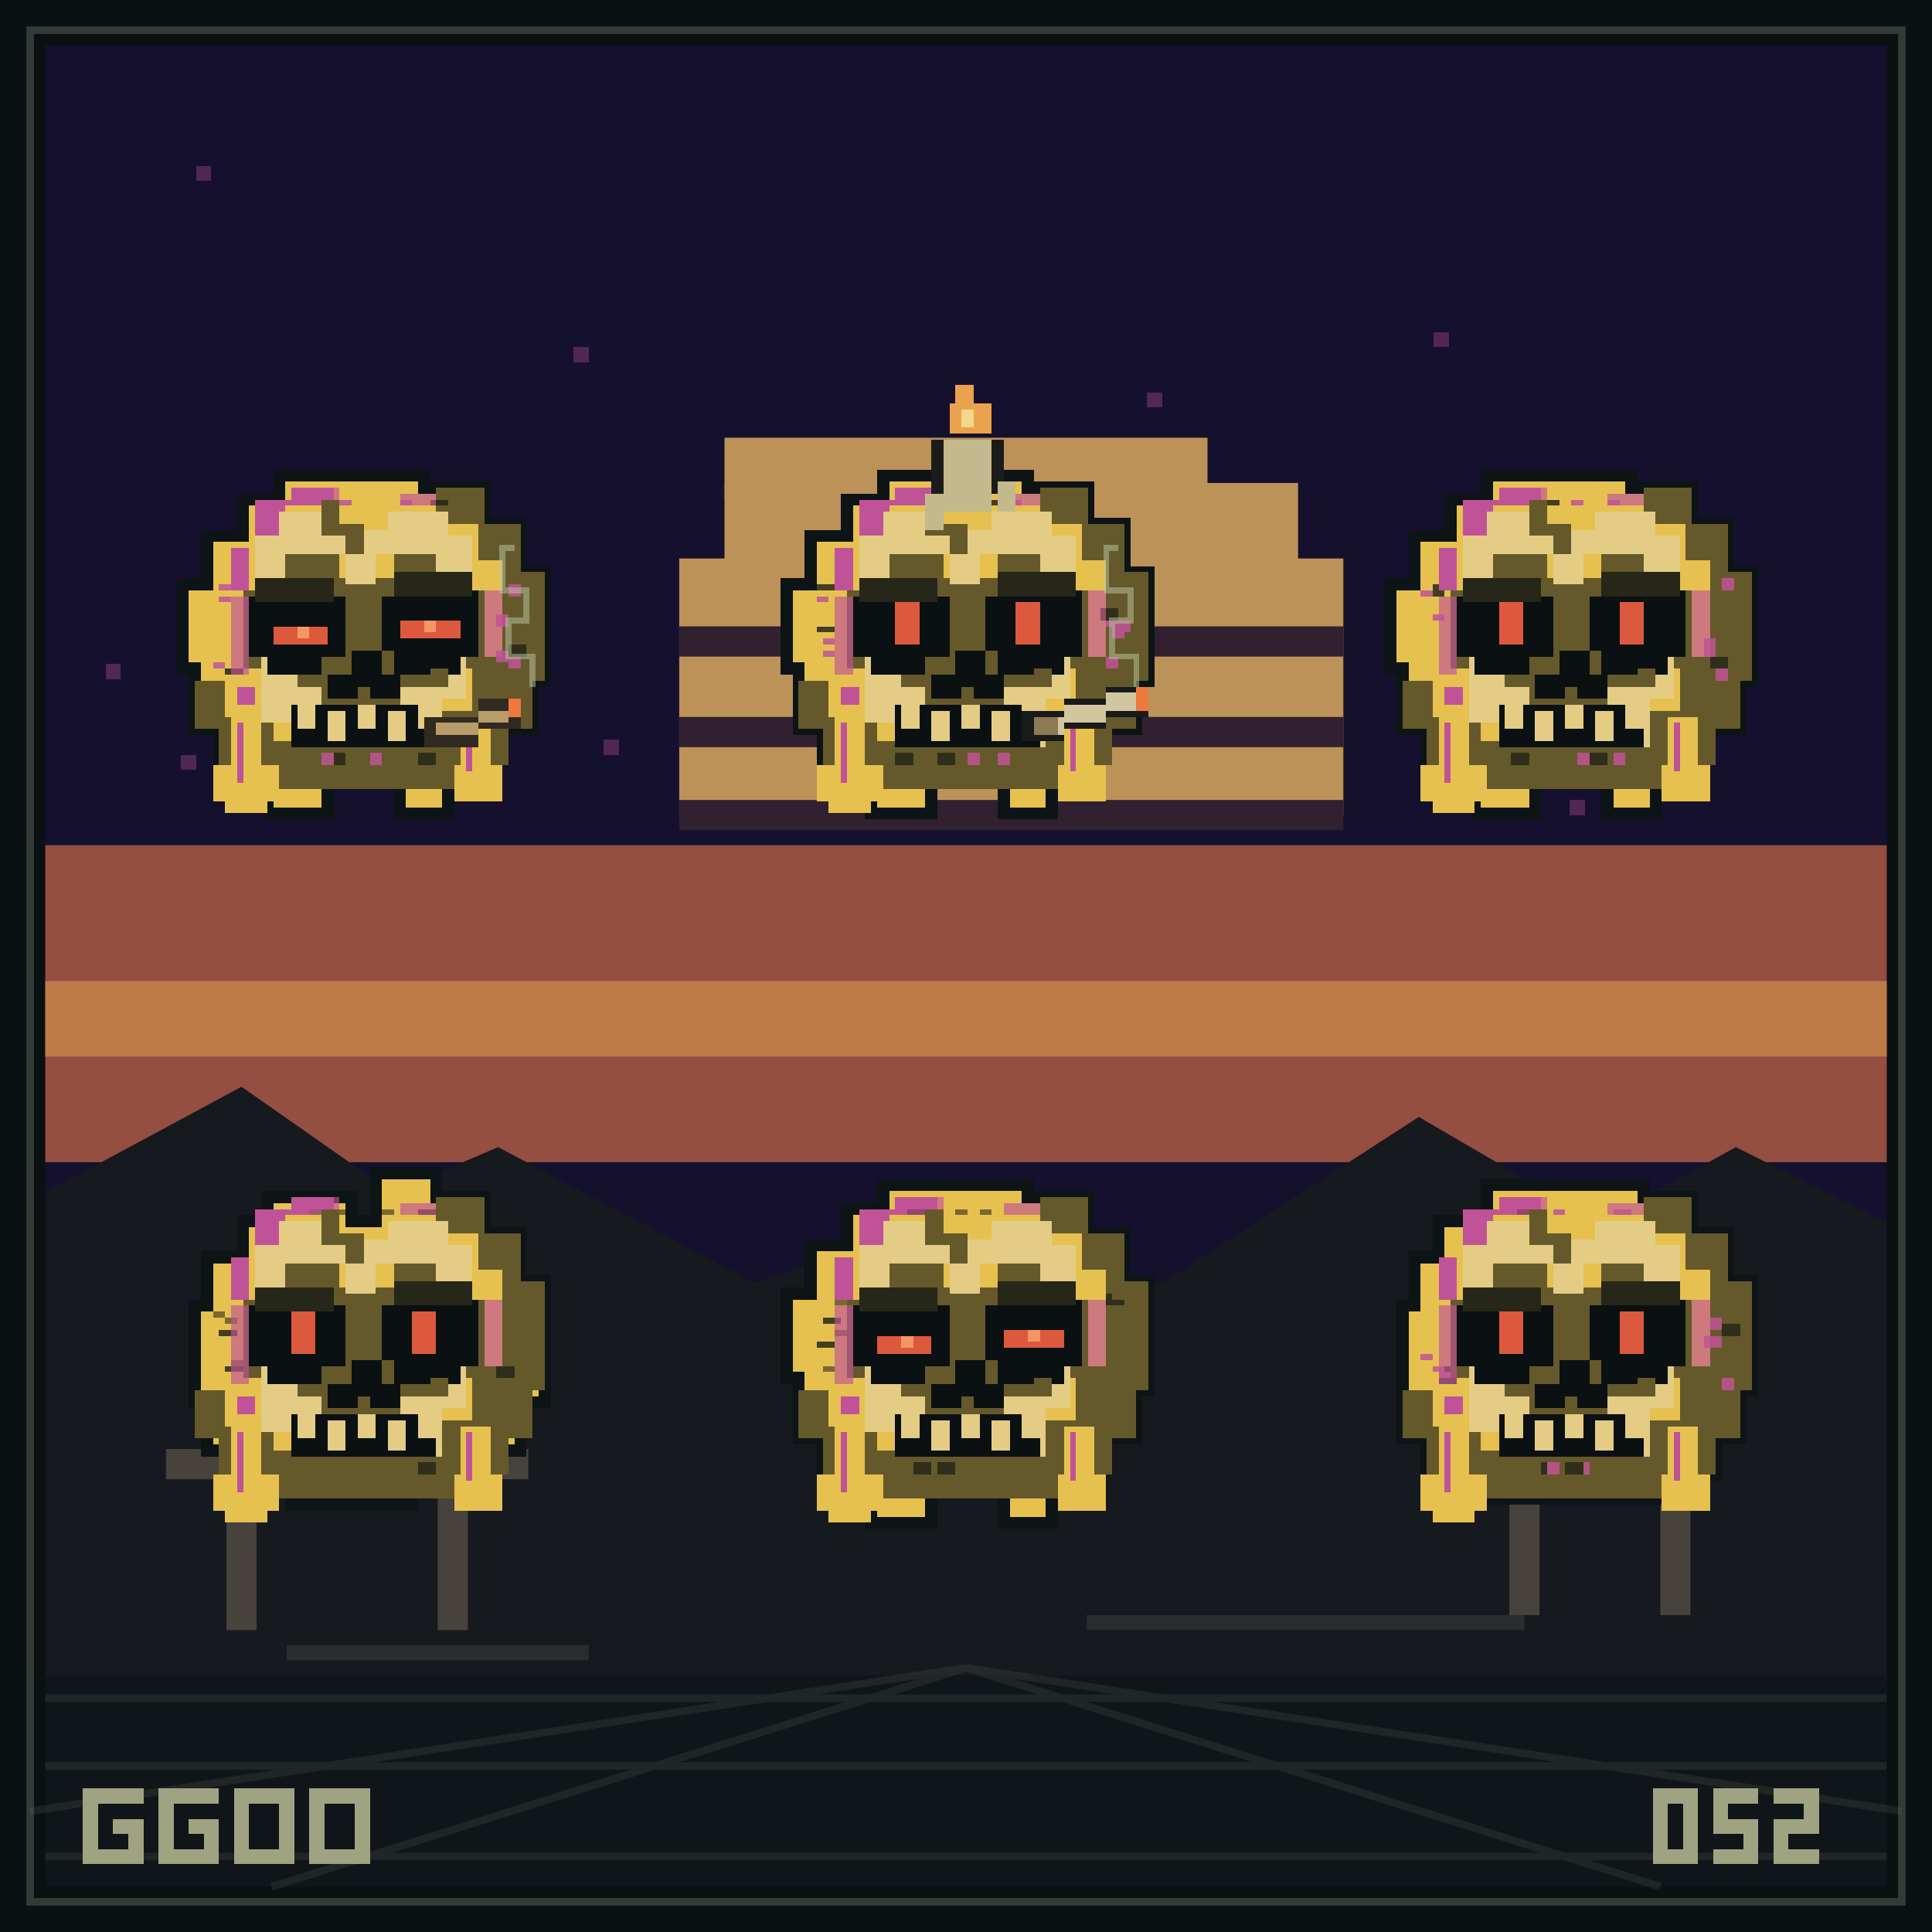
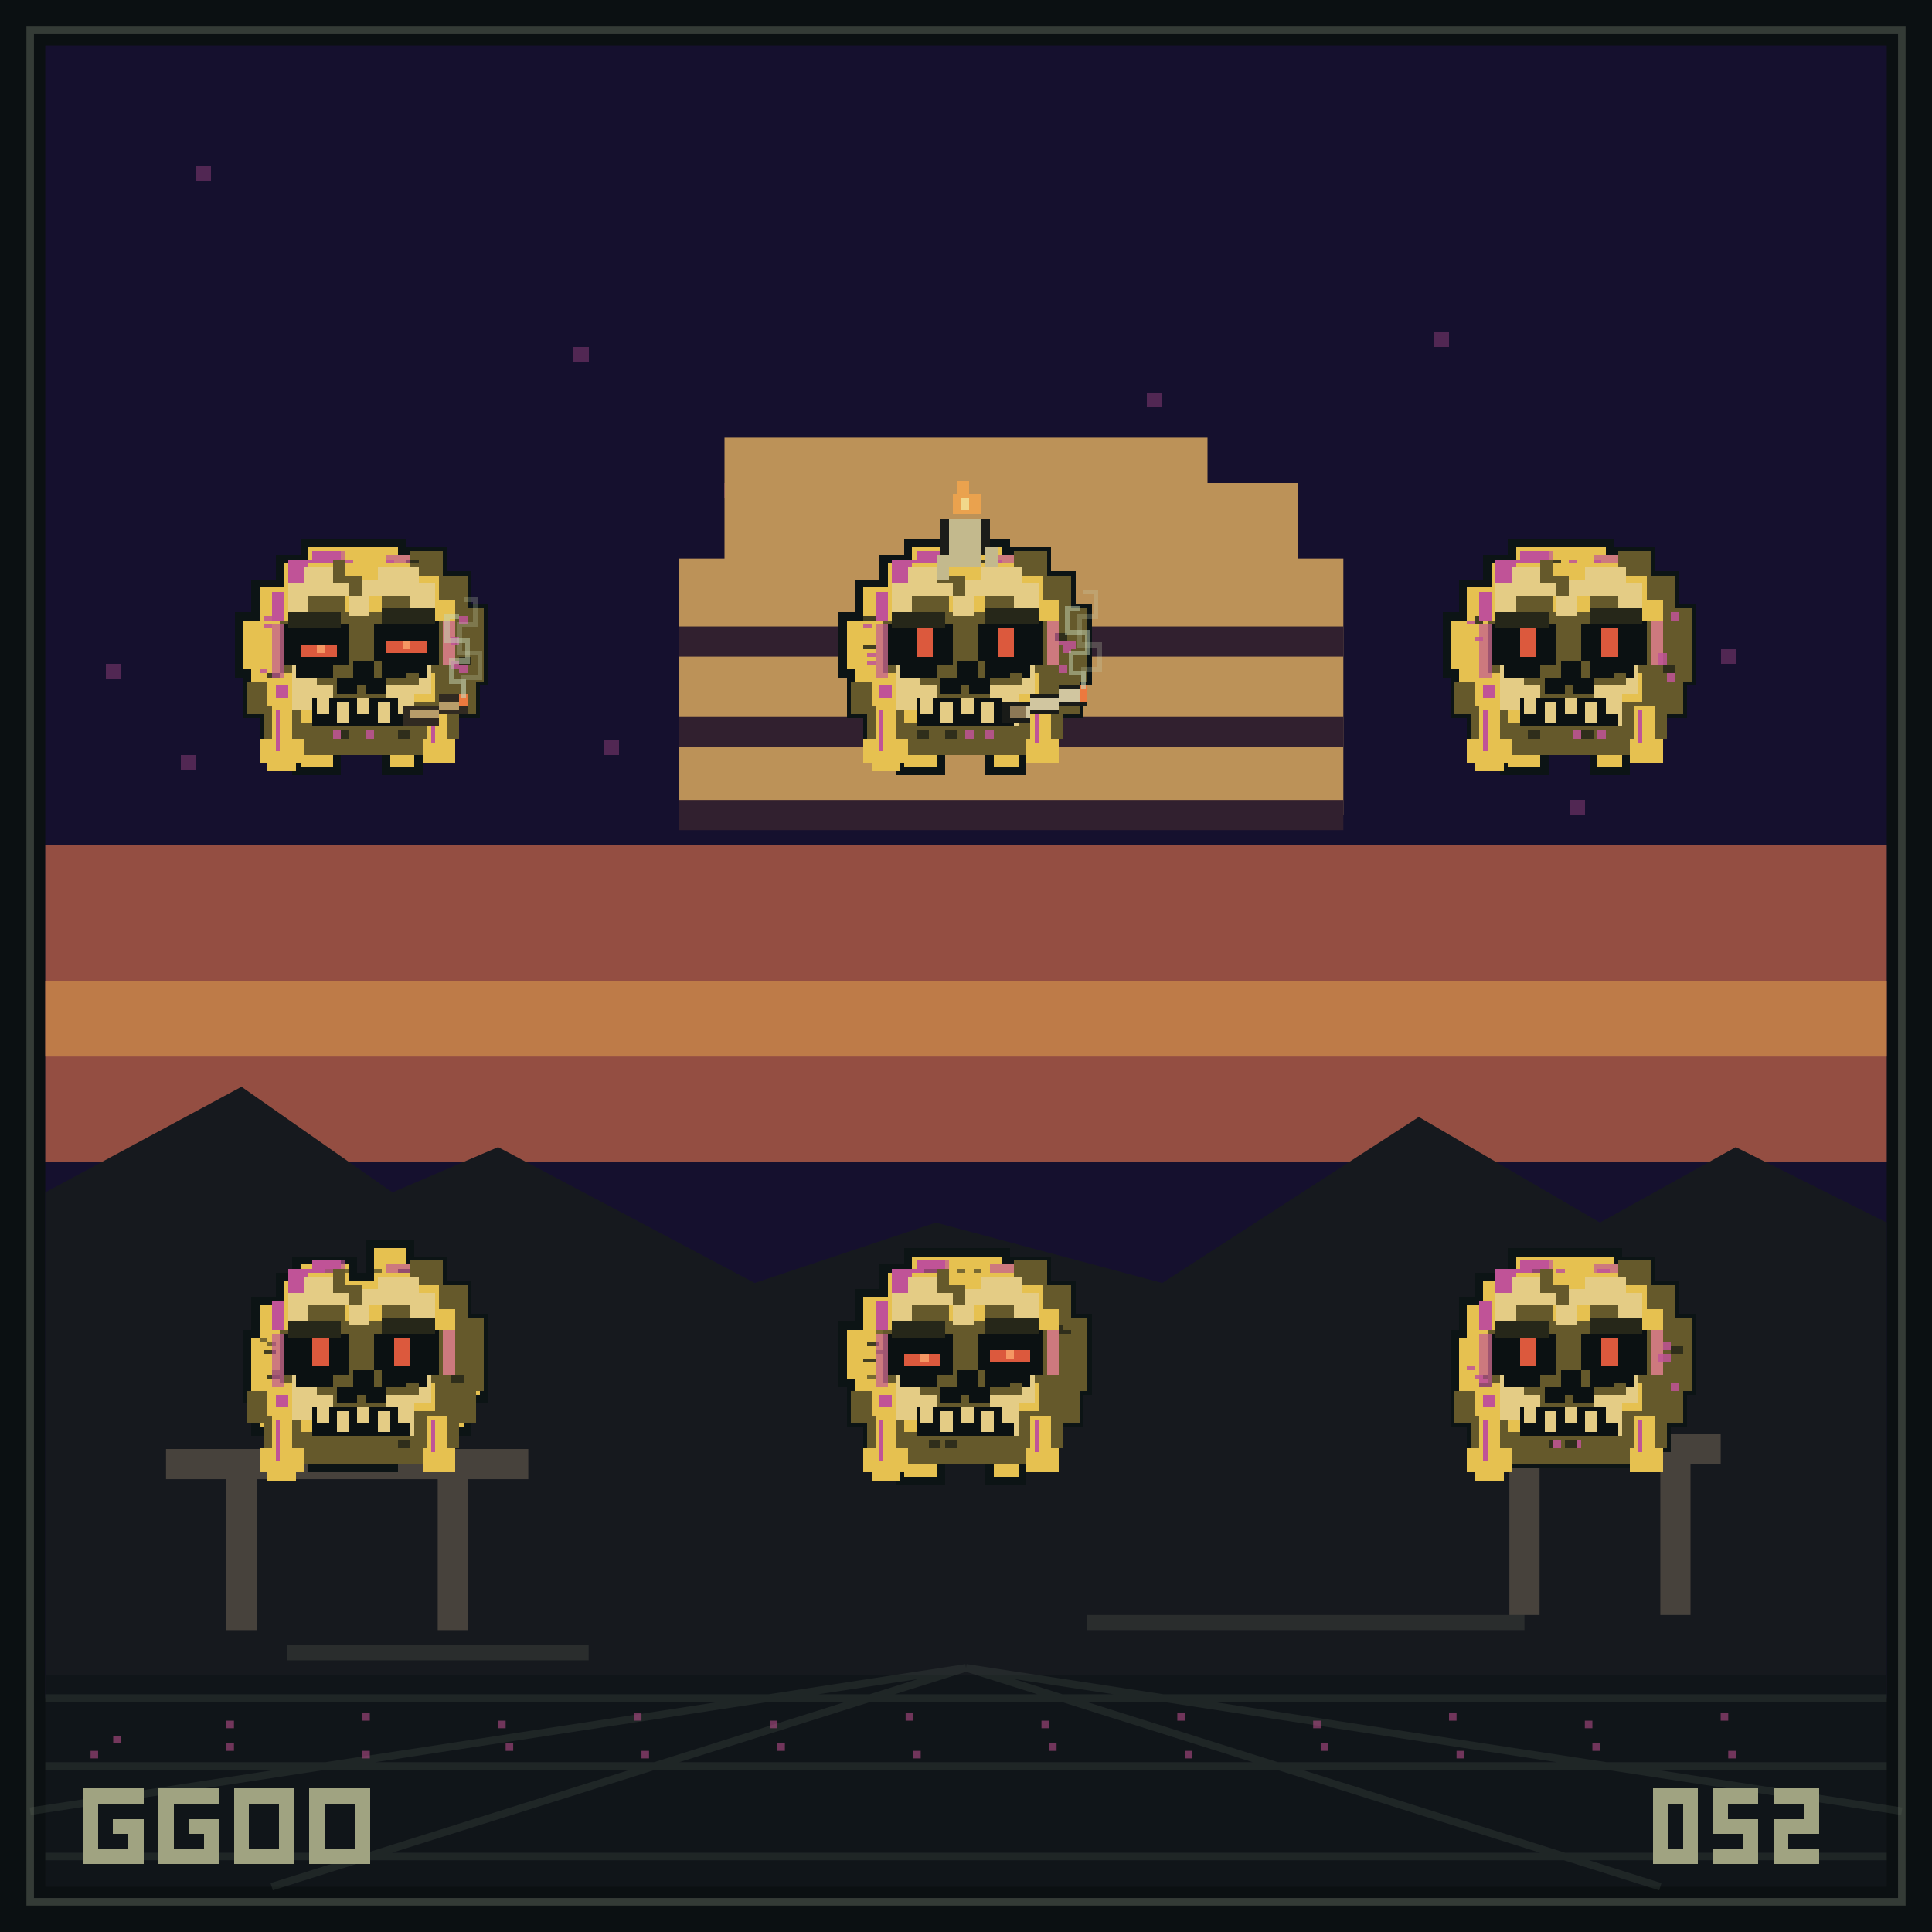
- <svg xmlns="http://www.w3.org/2000/svg" width="512" height="512" viewBox="0 0 512 512" role="img">
+ <svg xmlns="http://www.w3.org/2000/svg" width="512" height="512" viewBox="0 0 512 512" role="img" data-mint-block="52753223">
  <rect width="512" height="512" fill="#0b1012" />
  <rect x="12" y="12" width="488" height="438" fill="#15102e" />
  <g shape-rendering="crispEdges" opacity=".35">
    <rect x="456" y="172" width="4" height="4" fill="#c05397" />
    <rect x="416" y="212" width="4" height="4" fill="#c05397" />
    <rect x="28" y="176" width="4" height="4" fill="#c05397" />
    <rect x="328" y="244" width="4" height="4" fill="#c05397" />
    <rect x="304" y="104" width="4" height="4" fill="#c05397" />
    <rect x="380" y="88" width="4" height="4" fill="#c05397" />
    <rect x="252" y="212" width="4" height="4" fill="#c05397" />
    <rect x="44" y="284" width="4" height="4" fill="#c05397" />
    <rect x="192" y="128" width="4" height="4" fill="#c05397" />
    <rect x="160" y="196" width="4" height="4" fill="#c05397" />
    <rect x="36" y="308" width="4" height="4" fill="#c05397" />
    <rect x="200" y="212" width="4" height="4" fill="#c05397" />
    <rect x="48" y="200" width="4" height="4" fill="#c05397" />
    <rect x="152" y="92" width="4" height="4" fill="#c05397" />
    <rect x="308" y="200" width="4" height="4" fill="#c05397" />
    <rect x="52" y="44" width="4" height="4" fill="#c05397" />
  </g>
  <path fill="#944e42" d="M12 224h488v84H12z" />
  <path fill="#be7b48" d="M12 260h488v20H12z" />
  <path fill="#bc9258" d="M192 116h128v12h24v20h12v68H180v-68h12z" />
  <path fill="#31202f" d="M180 166h176v8H180zm0 24h176v8H180zm0 22h176v8H180z" />
  <path fill="#16191e" d="M12 316l52-28 40 28 28-12 68 36 48-16 60 16 68-44 48 28 36-20 40 20v126H12z" />
  <path fill="#47423c" d="M44 384h96v8H44zm16 8h8v40h-8zm56 0h8v40h-8zm276-12h64v8h-64zm8 8h8v40h-8zm40 0h8v40h-8z" />
  <path fill="#101519" d="M12 444h488v56H12z" />
  <path stroke="#647264" stroke-width="2" opacity=".18" d="M12 450h488M12 468h488M12 492h488M256 442L72 500m184-58 184 58M256 442L8 480m248-38 248 38" />
  <path fill="#777c69" opacity=".2" d="M76 436h80v4H76zm212-8h116v4H288z" />
-   <g transform="translate(42 110) scale(1.7)" shape-rendering="crispEdges">
+   <g opacity=".55">
+     <rect x="30" y="460" width="2" height="2" fill="#c75493" />
+     <rect x="60" y="456" width="2" height="2" fill="#c45293" />
+     <rect x="96" y="454" width="2" height="2" fill="#c05090" />
+     <rect x="132" y="456" width="2" height="2" fill="#c05090" />
+     <rect x="168" y="454" width="2" height="2" fill="#c05090" />
+     <rect x="204" y="456" width="2" height="2" fill="#c05090" />
+     <rect x="240" y="454" width="2" height="2" fill="#c05090" />
+     <rect x="276" y="456" width="2" height="2" fill="#c05090" />
+     <rect x="312" y="454" width="2" height="2" fill="#c05090" />
+     <rect x="348" y="456" width="2" height="2" fill="#c05090" />
+     <rect x="384" y="454" width="2" height="2" fill="#c05090" />
+     <rect x="420" y="456" width="2" height="2" fill="#c05090" />
+     <rect x="456" y="454" width="2" height="2" fill="#c05090" />
+     <rect x="24" y="464" width="2" height="2" fill="#c05090" />
+     <rect x="60" y="462" width="2" height="2" fill="#c05090" />
+     <rect x="96" y="464" width="2" height="2" fill="#c05090" />
+     <rect x="134" y="462" width="2" height="2" fill="#c15191" />
+     <rect x="170" y="464" width="2" height="2" fill="#c15191" />
+     <rect x="206" y="462" width="2" height="2" fill="#c15191" />
+     <rect x="242" y="464" width="2" height="2" fill="#c15191" />
+     <rect x="278" y="462" width="2" height="2" fill="#c15191" />
+     <rect x="314" y="464" width="2" height="2" fill="#c15191" />
+     <rect x="350" y="462" width="2" height="2" fill="#c15191" />
+     <rect x="386" y="464" width="2" height="2" fill="#c15191" />
+     <rect x="422" y="462" width="2" height="2" fill="#c15191" />
+     <rect x="458" y="464" width="2" height="2" fill="#c15191" />
+   </g>
+   <g transform="translate(59 133) scale(1.15)" shape-rendering="crispEdges">
    <g transform="translate(32 32) scale(0.94) translate(-32 -32)">
      <g>
        <g>
          <g transform="translate(32 50)">
            <g>
              <g transform="translate(-32 -50)">
                <path d="M18 8h24v2h10v6h6v8h4v18h-2v8h-6v6h-8v8h-8v-5H26v5H16v-8H8v-6H4V40H2V26h4V18h6v-6h6z" fill="#e6c150" stroke="#0c1415" stroke-width="2" />
                <path fill="#65592b" d="M44 10h8v6h6v8h4v18h-2v8h-4v6h-8v4H18v-4H8v-6H4v-8h5v6h8v4h25v-5h8v-9h5V22h-4v-6h-7z" />
                <path fill="#c05397" d="M14 18h5v-5h8v-3h-7v2h-6zm-4 9h3v-7h-3zm1 16h3v5h-3z" />
                <g opacity=".85">
                  <rect x="9" y="40" width="3" height="1" fill="#262719" />
                  <rect x="56" y="38" width="2" height="2" fill="#c05397" />
                  <rect x="28" y="12" width="2" height="1" fill="#c05397" />
                  <rect x="26" y="54" width="3" height="2" fill="#262719" />
                  <rect x="7" y="39" width="2" height="1" fill="#c05397" />
                  <rect x="54" y="37" width="2" height="2" fill="#c05397" />
                  <rect x="43" y="12" width="3" height="1" fill="#262719" />
                  <rect x="33" y="54" width="2" height="2" fill="#c05397" />
                  <rect x="8" y="26" width="2" height="1" fill="#c05397" />
                  <rect x="56" y="36" width="3" height="2" fill="#262719" />
                  <rect x="38" y="12" width="2" height="1" fill="#c05397" />
                  <rect x="25" y="54" width="2" height="2" fill="#c05397" />
                  <rect x="9" y="40" width="3" height="1" fill="#262719" />
                  <rect x="56" y="26" width="2" height="2" fill="#c05397" />
                  <rect x="26" y="12" width="2" height="1" fill="#c05397" />
                  <rect x="41" y="54" width="3" height="2" fill="#262719" />
                  <rect x="8" y="28" width="2" height="1" fill="#c05397" />
                  <rect x="54" y="31" width="2" height="2" fill="#c05397" />
                </g>
                <g transform="translate(32 34)">
                  <g>
                    <g transform="translate(-32 -34)">
                      <path fill="#65592b" d="M16 20h12v5h9v-5h11v7h4v13h-8v6H20v-6h-8V27h4z" />
                      <path fill="#e4cc85" d="M18 14h10v3h8v-3h10v4h4v8h-6v-5H34v5h-5v-5H19v5h-5v-8h4zM15 38h6v5h4v4h13v-4h5v-5h6v7h-4v8H20v-4h-5z" />
                      <path fill="#c05397" opacity=".65" d="M20 10h8v3h-8zm18 1h6v2h-6zM10 28h3v13h-3zm42-1h3v11h-3z" />
                      <path fill="#0b1112" d="M15 25h11v3h3v10h-4v3h-9v-3h-3V28h2zM38 24h10v3h3v11h-3v3H37v-4h-2V28h3zM30 37h5v4h3v4h-5v-2h-2v2h-5v-4h4zM20 46h24v7H20z" />
                      <g fill="#dc593d">
                        <path d="M17 33h9v3h-9zm21-1h10v3H38z" />
                        <path fill="#f59763" d="M21 33h2v2h-2zm21-1h2v2h-2z" />
                      </g>
                      <path fill="#262719" d="M14 25h13v4H14zm23-1h13v4H37z" />
                      <g>
                        <path fill="#e4cc85" d="M21 46h3v4h-3zm5 1h3v5h-3zm5-1h3v4h-3zm5 1h3v5h-3zm5-2h3v5h-3z" />
                      </g>
                      <path fill="#65592b" d="M25 12h3v4h4v5h-3v-3h-4zm18 28h3v3h-3z" />
                    </g>
                  </g>
                </g>
                <path fill="#e6c150" d="M10 46h5v10h3v6h-2v2H9v-2H7v-6h3zM48 48h5v8h2v6h-8v-6h1z" />
                <path fill="#c05397" d="M11 49h1v10h-1zm38 0h1v8h-1z" />
                <path fill="#312a21" d="M42 48h9v-3h7v5h-7v3h-9z" />
                <path fill="#b89d6a" d="M44 49h7v-2h5v2h-5v2h-7z" />
                <g fill="#ec793e">
                  <path d="M56 45h2v3h-2z" />
                </g>
-                 <g fill="none" stroke="#bcc9a3" stroke-width="1" opacity=".5">
-                   <path d="M60 43v-5h-4v-6h3v-5h-4v-7h2" />
-                 </g>
-               </g>
-             </g>
-           </g>
-         </g>
-       </g>
-     </g>
-   </g>
-   <g transform="translate(202 110) scale(1.7)" shape-rendering="crispEdges">
+                 <g transform="translate(57 46 )" fill="none" stroke="#c6d5b4" stroke-width="1.2">
+                   <path opacity=".5" d="M0 0v-4h-3v-5h4v-5h-5v-6h3" />
+                   <path opacity=".25" d="M0 0v-5h4v-6h-5v-7h4v-6h-3" />
+                 </g>
+               </g>
+             </g>
+           </g>
+         </g>
+       </g>
+     </g>
+   </g>
+   <g transform="translate(219 133) scale(1.15)" shape-rendering="crispEdges">
    <g transform="translate(32 32) scale(0.94) translate(-32 -32)">
      <g>
        <g>
          <g transform="translate(32 50)">
            <g>
              <g transform="translate(-32 -50)">
                <path d="M18 8h24v2h10v6h6v8h4v18h-2v8h-6v6h-8v8h-8v-5H26v5H16v-8H8v-6H4V40H2V26h4V18h6v-6h6z" fill="#e6c150" stroke="#0c1415" stroke-width="2" />
                <path fill="#65592b" d="M44 10h8v6h6v8h4v18h-2v8h-4v6h-8v4H18v-4H8v-6H4v-8h5v6h8v4h25v-5h8v-9h5V22h-4v-6h-7z" />
                <path fill="#c05397" d="M14 18h5v-5h8v-3h-7v2h-6zm-4 9h3v-7h-3zm1 16h3v5h-3z" />
                <g opacity=".85">
                  <rect x="7" y="33" width="3" height="1" fill="#262719" />
                  <rect x="55" y="31" width="2" height="2" fill="#c05397" />
                  <rect x="39" y="12" width="2" height="1" fill="#c05397" />
                  <rect x="27" y="54" width="3" height="2" fill="#262719" />
                  <rect x="7" y="28" width="2" height="1" fill="#c05397" />
                  <rect x="55" y="38" width="2" height="2" fill="#c05397" />
                  <rect x="36" y="12" width="3" height="1" fill="#262719" />
                  <rect x="37" y="54" width="2" height="2" fill="#c05397" />
                  <rect x="8" y="37" width="2" height="1" fill="#c05397" />
                  <rect x="54" y="30" width="3" height="2" fill="#262719" />
                  <rect x="20" y="12" width="2" height="1" fill="#c05397" />
                  <rect x="32" y="54" width="2" height="2" fill="#c05397" />
                  <rect x="7" y="26" width="3" height="1" fill="#262719" />
                  <rect x="56" y="33" width="2" height="2" fill="#c05397" />
                  <rect x="27" y="12" width="2" height="1" fill="#c05397" />
                  <rect x="20" y="54" width="3" height="2" fill="#262719" />
                  <rect x="8" y="35" width="2" height="1" fill="#c05397" />
                  <rect x="57" y="32" width="2" height="2" fill="#c05397" />
                </g>
                <g transform="translate(32 34)">
                  <g>
                    <g transform="translate(-32 -34)">
                      <path fill="#65592b" d="M16 20h12v5h9v-5h11v7h4v13h-8v6H20v-6h-8V27h4z" />
                      <path fill="#e4cc85" d="M18 14h10v3h8v-3h10v4h4v8h-6v-5H34v5h-5v-5H19v5h-5v-8h4zM15 38h6v5h4v4h13v-4h5v-5h6v7h-4v8H20v-4h-5z" />
                      <path fill="#c05397" opacity=".65" d="M20 10h8v3h-8zm18 1h6v2h-6zM10 28h3v13h-3zm42-1h3v11h-3z" />
                      <path fill="#0b1112" d="M15 25h11v3h3v10h-4v3h-9v-3h-3V28h2zM38 24h10v3h3v11h-3v3H37v-4h-2V28h3zM30 37h5v4h3v4h-5v-2h-2v2h-5v-4h4zM20 46h24v7H20z" />
                      <g fill="#dc593d">
                        <path d="M20 29h4v7h-4zm20 0h4v7h-4z" />
                      </g>
                      <path fill="#262719" d="M14 25h13v4H14zm23-1h13v4H37z" />
                      <g>
                        <path fill="#e4cc85" d="M21 46h3v4h-3zm5 1h3v5h-3zm5-1h3v4h-3zm5 1h3v5h-3zm5-2h3v5h-3z" />
                      </g>
                      <path fill="#65592b" d="M25 12h3v4h4v5h-3v-3h-4zm18 28h3v3h-3z" />
                    </g>
                  </g>
                </g>
                <path fill="#e6c150" d="M10 46h5v10h3v6h-2v2H9v-2H7v-6h3zM48 48h5v8h2v6h-8v-6h1z" />
                <path fill="#c05397" d="M11 49h1v10h-1zm38 0h1v8h-1z" />
                <path fill="#191b18" d="M41 47h7v-2h7v-2h7v5h-7v2h-7v2h-7z" />
                <path fill="#d1c6a0" d="M43 48h5v-2h7v-2h5v3h-5v2h-7v2h-5z" />
                <path fill="#8d7956" d="M43 48h4v3h-4z" />
                <g fill="#ec793e">
                  <path d="M60 43h2v4h-2z" />
                </g>
-                 <g fill="none" stroke="#bcc9a3" stroke-width="1" opacity=".5">
-                   <path d="M60 43v-5h-4v-6h3v-5h-4v-7h2" />
+                 <g transform="translate(61 44 )" fill="none" stroke="#c6d5b4" stroke-width="1.2">
+                   <path opacity=".5" d="M0 0v-4h-3v-5h4v-5h-5v-6h3" />
+                   <path opacity=".25" d="M0 0v-5h4v-6h-5v-7h4v-6h-3" />
                </g>
                <path fill="#1b1c19" d="M26 11V2h12v9z" />
                <path fill="#c3b98d" d="M28 2h8v12h-8zm-3 9h3v6h-3zm12-2h3v5h-3z" />
                <g fill="#eaa24e">
                  <path d="M30-7h3v3h3v5h-7v-5h1z" />
                </g>
                <path fill="#f1d88b" d="M31-3h2v3h-2z" />
              </g>
            </g>
          </g>
        </g>
      </g>
    </g>
  </g>
-   <g transform="translate(362 110) scale(1.7)" shape-rendering="crispEdges">
+   <g transform="translate(379 133) scale(1.15)" shape-rendering="crispEdges">
    <g transform="translate(32 32) scale(0.94) translate(-32 -32)">
      <g>
        <g>
          <g transform="translate(32 50)">
            <g>
              <g transform="translate(-32 -50)">
                <path d="M18 8h24v2h10v6h6v8h4v18h-2v8h-6v6h-8v8h-8v-5H26v5H16v-8H8v-6H4V40H2V26h4V18h6v-6h6z" fill="#e6c150" stroke="#0c1415" stroke-width="2" />
                <path fill="#65592b" d="M44 10h8v6h6v8h4v18h-2v8h-4v6h-8v4H18v-4H8v-6H4v-8h5v6h8v4h25v-5h8v-9h5V22h-4v-6h-7z" />
                <path fill="#c05397" d="M14 18h5v-5h8v-3h-7v2h-6zm-4 9h3v-7h-3zm1 16h3v5h-3z" />
                <g opacity=".85">
                  <rect x="8" y="27" width="3" height="1" fill="#262719" />
                  <rect x="56" y="40" width="2" height="2" fill="#c05397" />
                  <rect x="26" y="12" width="2" height="1" fill="#c05397" />
                  <rect x="35" y="54" width="3" height="2" fill="#262719" />
                  <rect x="9" y="31" width="2" height="1" fill="#c05397" />
                  <rect x="54" y="36" width="2" height="2" fill="#c05397" />
                  <rect x="27" y="12" width="3" height="1" fill="#262719" />
                  <rect x="33" y="54" width="2" height="2" fill="#c05397" />
                  <rect x="7" y="27" width="2" height="1" fill="#c05397" />
                  <rect x="55" y="38" width="3" height="2" fill="#262719" />
                  <rect x="38" y="12" width="2" height="1" fill="#c05397" />
                  <rect x="39" y="54" width="2" height="2" fill="#c05397" />
                  <rect x="9" y="26" width="3" height="1" fill="#262719" />
                  <rect x="57" y="25" width="2" height="2" fill="#c05397" />
                  <rect x="32" y="12" width="2" height="1" fill="#c05397" />
                  <rect x="22" y="54" width="3" height="2" fill="#262719" />
                  <rect x="10" y="26" width="2" height="1" fill="#c05397" />
                  <rect x="54" y="35" width="2" height="2" fill="#c05397" />
                </g>
                <g transform="translate(32 34)">
                  <g>
                    <g transform="translate(-32 -34)">
                      <path fill="#65592b" d="M16 20h12v5h9v-5h11v7h4v13h-8v6H20v-6h-8V27h4z" />
                      <path fill="#e4cc85" d="M18 14h10v3h8v-3h10v4h4v8h-6v-5H34v5h-5v-5H19v5h-5v-8h4zM15 38h6v5h4v4h13v-4h5v-5h6v7h-4v8H20v-4h-5z" />
                      <path fill="#c05397" opacity=".65" d="M20 10h8v3h-8zm18 1h6v2h-6zM10 28h3v13h-3zm42-1h3v11h-3z" />
                      <path fill="#0b1112" d="M15 25h11v3h3v10h-4v3h-9v-3h-3V28h2zM38 24h10v3h3v11h-3v3H37v-4h-2V28h3zM30 37h5v4h3v4h-5v-2h-2v2h-5v-4h4zM20 46h24v7H20z" />
                      <g fill="#dc593d">
                        <path d="M20 29h4v7h-4zm20 0h4v7h-4z" />
                      </g>
                      <path fill="#262719" d="M14 25h13v4H14zm23-1h13v4H37z" />
                      <g>
                        <path fill="#e4cc85" d="M21 46h3v4h-3zm5 1h3v5h-3zm5-1h3v4h-3zm5 1h3v5h-3zm5-2h3v5h-3z" />
                      </g>
                      <path fill="#65592b" d="M25 12h3v4h4v5h-3v-3h-4zm18 28h3v3h-3z" />
                    </g>
                  </g>
                </g>
                <path fill="#e6c150" d="M10 46h5v10h3v6h-2v2H9v-2H7v-6h3zM48 48h5v8h2v6h-8v-6h1z" />
                <path fill="#c05397" d="M11 49h1v10h-1zm38 0h1v8h-1z" />
              </g>
            </g>
          </g>
        </g>
      </g>
    </g>
  </g>
-   <g transform="translate(42 298) scale(1.7)" shape-rendering="crispEdges">
+   <g transform="translate(59 321) scale(1.15)" shape-rendering="crispEdges">
    <g transform="translate(32 32) scale(0.94) translate(-32 -32)">
      <g>
        <g>
          <g transform="translate(32 50)">
            <g>
              <g transform="translate(-32 -50)">
                <path d="M16 10h14v4h4V6h10v4h8v6h6v8h4v20h-4v8h-8v6H40v3H20v-3H10v-6H6v-8H4V28h2V20h6v-6h4z" fill="#e6c150" stroke="#0c1415" stroke-width="2" />
                <path fill="#65592b" d="M44 10h8v6h6v8h4v18h-2v8h-4v6h-8v4H18v-4H8v-6H4v-8h5v6h8v4h25v-5h8v-9h5V22h-4v-6h-7z" />
                <path fill="#c05397" d="M14 18h5v-5h8v-3h-7v2h-6zm-4 9h3v-7h-3zm1 16h3v5h-3z" />
                <g opacity=".85">
                  <rect x="9" y="38" width="3" height="1" fill="#262719" />
                  <rect x="57" y="33" width="2" height="2" fill="#65592b" />
                  <rect x="27" y="12" width="2" height="1" fill="#65592b" />
                  <rect x="39" y="54" width="3" height="2" fill="#262719" />
                  <rect x="7" y="29" width="2" height="1" fill="#65592b" />
                  <rect x="55" y="25" width="2" height="2" fill="#65592b" />
                  <rect x="41" y="12" width="3" height="1" fill="#262719" />
                  <rect x="35" y="54" width="2" height="2" fill="#65592b" />
                  <rect x="10" y="37" width="2" height="1" fill="#65592b" />
                  <rect x="54" y="38" width="3" height="2" fill="#262719" />
                  <rect x="35" y="12" width="2" height="1" fill="#65592b" />
                  <rect x="39" y="54" width="2" height="2" fill="#65592b" />
                  <rect x="8" y="32" width="3" height="1" fill="#262719" />
                  <rect x="57" y="33" width="2" height="2" fill="#65592b" />
                  <rect x="23" y="12" width="2" height="1" fill="#65592b" />
                  <rect x="41" y="54" width="3" height="2" fill="#262719" />
                  <rect x="9" y="30" width="2" height="1" fill="#65592b" />
                  <rect x="55" y="34" width="2" height="2" fill="#65592b" />
                </g>
                <g transform="translate(32 34)">
                  <g>
                    <g transform="translate(-32 -34)">
                      <path fill="#65592b" d="M16 20h12v5h9v-5h11v7h4v13h-8v6H20v-6h-8V27h4z" />
                      <path fill="#e4cc85" d="M18 14h10v3h8v-3h10v4h4v8h-6v-5H34v5h-5v-5H19v5h-5v-8h4zM15 38h6v5h4v4h13v-4h5v-5h6v7h-4v8H20v-4h-5z" />
                      <path fill="#c05397" opacity=".65" d="M20 10h8v3h-8zm18 1h6v2h-6zM10 28h3v13h-3zm42-1h3v11h-3z" />
                      <path fill="#0b1112" d="M15 25h11v3h3v10h-4v3h-9v-3h-3V28h2zM38 24h10v3h3v11h-3v3H37v-4h-2V28h3zM30 37h5v4h3v4h-5v-2h-2v2h-5v-4h4zM20 46h24v7H20z" />
                      <g fill="#dc593d">
                        <path d="M20 29h4v7h-4zm20 0h4v7h-4z" />
                      </g>
                      <path fill="#262719" d="M14 25h13v4H14zm23-1h13v4H37z" />
                      <g>
                        <path fill="#e4cc85" d="M21 46h3v4h-3zm5 1h3v5h-3zm5-1h3v4h-3zm5 1h3v5h-3zm5-2h3v5h-3z" />
                      </g>
                      <path fill="#65592b" d="M25 12h3v4h4v5h-3v-3h-4zm18 28h3v3h-3z" />
                    </g>
                  </g>
                </g>
                <path fill="#e6c150" d="M10 46h5v10h3v6h-2v2H9v-2H7v-6h3zM48 48h5v8h2v6h-8v-6h1z" />
                <path fill="#c05397" d="M11 49h1v10h-1zm38 0h1v8h-1z" />
              </g>
            </g>
          </g>
        </g>
      </g>
    </g>
  </g>
-   <g transform="translate(202 298) scale(1.7)" shape-rendering="crispEdges">
+   <g transform="translate(219 321) scale(1.15)" shape-rendering="crispEdges">
    <g transform="translate(32 32) scale(0.94) translate(-32 -32)">
      <g>
        <g>
          <g transform="translate(32 50)">
            <g>
              <g transform="translate(-32 -50)">
                <path d="M18 8h24v2h10v6h6v8h4v18h-2v8h-6v6h-8v8h-8v-5H26v5H16v-8H8v-6H4V40H2V26h4V18h6v-6h6z" fill="#e6c150" stroke="#0c1415" stroke-width="2" />
                <path fill="#65592b" d="M44 10h8v6h6v8h4v18h-2v8h-4v6h-8v4H18v-4H8v-6H4v-8h5v6h8v4h25v-5h8v-9h5V22h-4v-6h-7z" />
                <path fill="#c05397" d="M14 18h5v-5h8v-3h-7v2h-6zm-4 9h3v-7h-3zm1 16h3v5h-3z" />
                <g opacity=".85">
                  <rect x="7" y="34" width="3" height="1" fill="#262719" />
                  <rect x="57" y="34" width="2" height="2" fill="#65592b" />
                  <rect x="30" y="12" width="2" height="1" fill="#65592b" />
                  <rect x="23" y="54" width="3" height="2" fill="#262719" />
                  <rect x="10" y="27" width="2" height="1" fill="#65592b" />
                  <rect x="56" y="30" width="2" height="2" fill="#65592b" />
                  <rect x="22" y="12" width="3" height="1" fill="#262719" />
                  <rect x="37" y="54" width="2" height="2" fill="#65592b" />
                  <rect x="8" y="38" width="2" height="1" fill="#65592b" />
                  <rect x="55" y="26" width="3" height="2" fill="#262719" />
                  <rect x="26" y="12" width="2" height="1" fill="#65592b" />
                  <rect x="36" y="54" width="2" height="2" fill="#65592b" />
                  <rect x="8" y="30" width="3" height="1" fill="#262719" />
                  <rect x="57" y="38" width="2" height="2" fill="#65592b" />
                  <rect x="34" y="12" width="2" height="1" fill="#65592b" />
                  <rect x="27" y="54" width="3" height="2" fill="#262719" />
                  <rect x="10" y="32" width="2" height="1" fill="#65592b" />
                  <rect x="56" y="25" width="2" height="2" fill="#65592b" />
                </g>
                <g transform="translate(32 34)">
                  <g>
                    <g transform="translate(-32 -34)">
                      <path fill="#65592b" d="M16 20h12v5h9v-5h11v7h4v13h-8v6H20v-6h-8V27h4z" />
                      <path fill="#e4cc85" d="M18 14h10v3h8v-3h10v4h4v8h-6v-5H34v5h-5v-5H19v5h-5v-8h4zM15 38h6v5h4v4h13v-4h5v-5h6v7h-4v8H20v-4h-5z" />
                      <path fill="#c05397" opacity=".65" d="M20 10h8v3h-8zm18 1h6v2h-6zM10 28h3v13h-3zm42-1h3v11h-3z" />
                      <path fill="#0b1112" d="M15 25h11v3h3v10h-4v3h-9v-3h-3V28h2zM38 24h10v3h3v11h-3v3H37v-4h-2V28h3zM30 37h5v4h3v4h-5v-2h-2v2h-5v-4h4zM20 46h24v7H20z" />
                      <g fill="#dc593d">
                        <path d="M17 33h9v3h-9zm21-1h10v3H38z" />
                        <path fill="#f59763" d="M21 33h2v2h-2zm21-1h2v2h-2z" />
                      </g>
                      <path fill="#262719" d="M14 25h13v4H14zm23-1h13v4H37z" />
                      <g>
                        <path fill="#e4cc85" d="M21 46h3v4h-3zm5 1h3v5h-3zm5-1h3v4h-3zm5 1h3v5h-3zm5-2h3v5h-3z" />
                      </g>
                      <path fill="#65592b" d="M25 12h3v4h4v5h-3v-3h-4zm18 28h3v3h-3z" />
                    </g>
                  </g>
                </g>
                <path fill="#e6c150" d="M10 46h5v10h3v6h-2v2H9v-2H7v-6h3zM48 48h5v8h2v6h-8v-6h1z" />
                <path fill="#c05397" d="M11 49h1v10h-1zm38 0h1v8h-1z" />
              </g>
            </g>
          </g>
        </g>
      </g>
    </g>
  </g>
-   <g transform="translate(362 298) scale(1.7)" shape-rendering="crispEdges">
+   <g transform="translate(379 321) scale(1.15)" shape-rendering="crispEdges">
    <g transform="translate(32 32) scale(0.94) translate(-32 -32)">
      <g>
        <g>
          <g transform="translate(32 50)">
            <g>
              <g transform="translate(-32 -50)">
                <path d="M18 8h26v2h8v6h6v8h4v18h-2v8h-4v6h-8v4H18v-4H8v-6H4V28h2V20h4v-6h8z" fill="#e6c150" stroke="#0c1415" stroke-width="2" />
                <path fill="#65592b" d="M44 10h8v6h6v8h4v18h-2v8h-4v6h-8v4H18v-4H8v-6H4v-8h5v6h8v4h25v-5h8v-9h5V22h-4v-6h-7z" />
                <path fill="#c05397" d="M14 18h5v-5h8v-3h-7v2h-6zm-4 9h3v-7h-3zm1 16h3v5h-3z" />
                <g opacity=".85">
                  <rect x="10" y="40" width="3" height="1" fill="#262719" />
                  <rect x="55" y="33" width="2" height="2" fill="#c05397" />
                  <rect x="39" y="12" width="2" height="1" fill="#c05397" />
                  <rect x="27" y="54" width="3" height="2" fill="#262719" />
                  <rect x="10" y="39" width="2" height="1" fill="#c05397" />
                  <rect x="55" y="30" width="2" height="2" fill="#c05397" />
                  <rect x="23" y="12" width="3" height="1" fill="#262719" />
                  <rect x="33" y="54" width="2" height="2" fill="#c05397" />
                  <rect x="7" y="36" width="2" height="1" fill="#c05397" />
                  <rect x="57" y="31" width="3" height="2" fill="#262719" />
                  <rect x="29" y="12" width="2" height="1" fill="#c05397" />
                  <rect x="28" y="54" width="2" height="2" fill="#c05397" />
                  <rect x="10" y="38" width="3" height="1" fill="#262719" />
                  <rect x="57" y="40" width="2" height="2" fill="#c05397" />
                  <rect x="40" y="12" width="2" height="1" fill="#c05397" />
                  <rect x="31" y="54" width="3" height="2" fill="#262719" />
                  <rect x="9" y="38" width="2" height="1" fill="#c05397" />
                  <rect x="54" y="33" width="2" height="2" fill="#c05397" />
                </g>
                <g transform="translate(32 34)">
                  <g>
                    <g transform="translate(-32 -34)">
                      <path fill="#65592b" d="M16 20h12v5h9v-5h11v7h4v13h-8v6H20v-6h-8V27h4z" />
                      <path fill="#e4cc85" d="M18 14h10v3h8v-3h10v4h4v8h-6v-5H34v5h-5v-5H19v5h-5v-8h4zM15 38h6v5h4v4h13v-4h5v-5h6v7h-4v8H20v-4h-5z" />
                      <path fill="#c05397" opacity=".65" d="M20 10h8v3h-8zm18 1h6v2h-6zM10 28h3v13h-3zm42-1h3v11h-3z" />
                      <path fill="#0b1112" d="M15 25h11v3h3v10h-4v3h-9v-3h-3V28h2zM38 24h10v3h3v11h-3v3H37v-4h-2V28h3zM30 37h5v4h3v4h-5v-2h-2v2h-5v-4h4zM20 46h24v7H20z" />
                      <g fill="#dc593d">
                        <path d="M20 29h4v7h-4zm20 0h4v7h-4z" />
                      </g>
                      <path fill="#262719" d="M14 25h13v4H14zm23-1h13v4H37z" />
                      <g>
                        <path fill="#e4cc85" d="M21 46h3v4h-3zm5 1h3v5h-3zm5-1h3v4h-3zm5 1h3v5h-3zm5-2h3v5h-3z" />
                      </g>
                      <path fill="#65592b" d="M25 12h3v4h4v5h-3v-3h-4zm18 28h3v3h-3z" />
                    </g>
                  </g>
                </g>
                <path fill="#e6c150" d="M10 46h5v10h3v6h-2v2H9v-2H7v-6h3zM48 48h5v8h2v6h-8v-6h1z" />
                <path fill="#c05397" d="M11 49h1v10h-1zm38 0h1v8h-1z" />
              </g>
            </g>
          </g>
        </g>
      </g>
    </g>
  </g>
  <g fill="#a0a381" shape-rendering="crispEdges">
    <path d="M22 474h16v4H26v12h8v-4h-4v-4h8v12H22zM42 474h16v4H46v12h8v-4h-4v-4h8v12H42zM62 474h16v20H62zm4 4v12h8v-12zM82 474h16v20H82zm4 4v12h8v-12z" fill-rule="evenodd" />
    <path transform="translate(438 474)" d="M0 0h12v20H0zm4 4v12h4V4z" fill-rule="evenodd" />
    <path transform="translate(454 474)" d="M0 0h12v4H4v4h8v12H0v-4h8v-4H0z" fill-rule="evenodd" />
    <path transform="translate(470 474)" d="M0 0h12v12H4v4h8v4H0V8h8V4H0z" fill-rule="evenodd" />
  </g>
  <path d="M8 8h496v496H8z" stroke="#687062" stroke-opacity=".45" stroke-width="2" fill="none" />
</svg>
